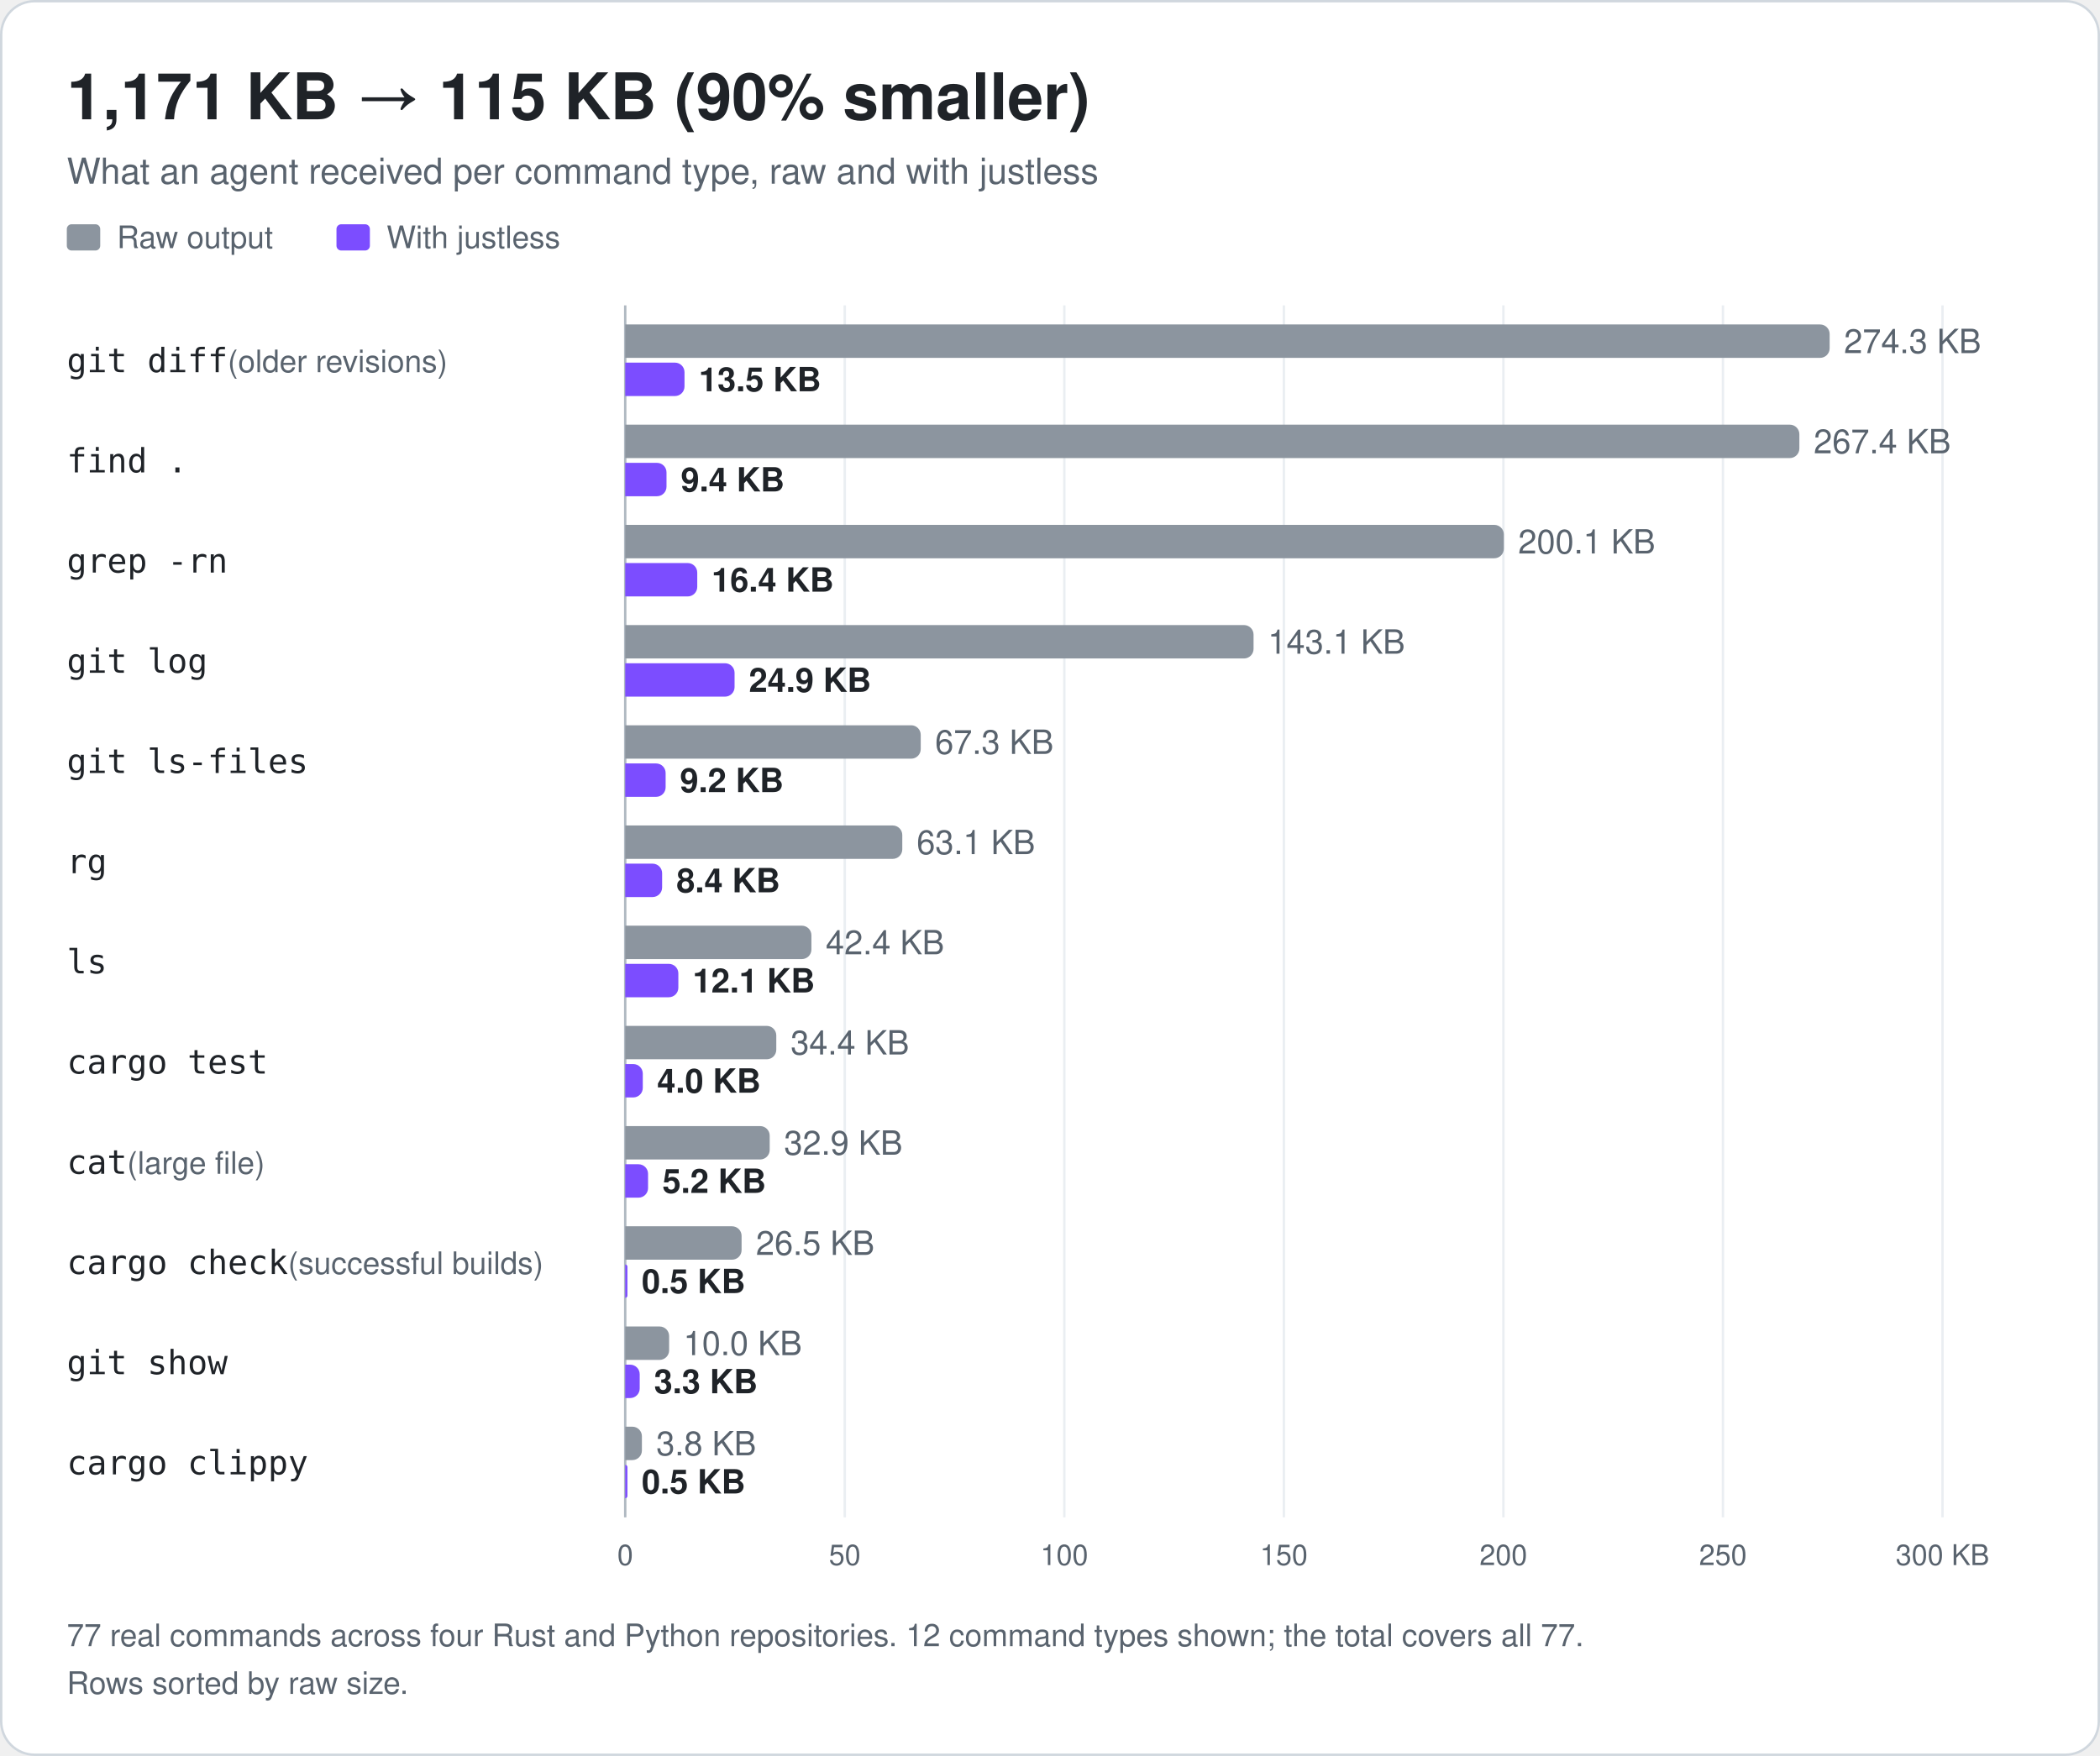
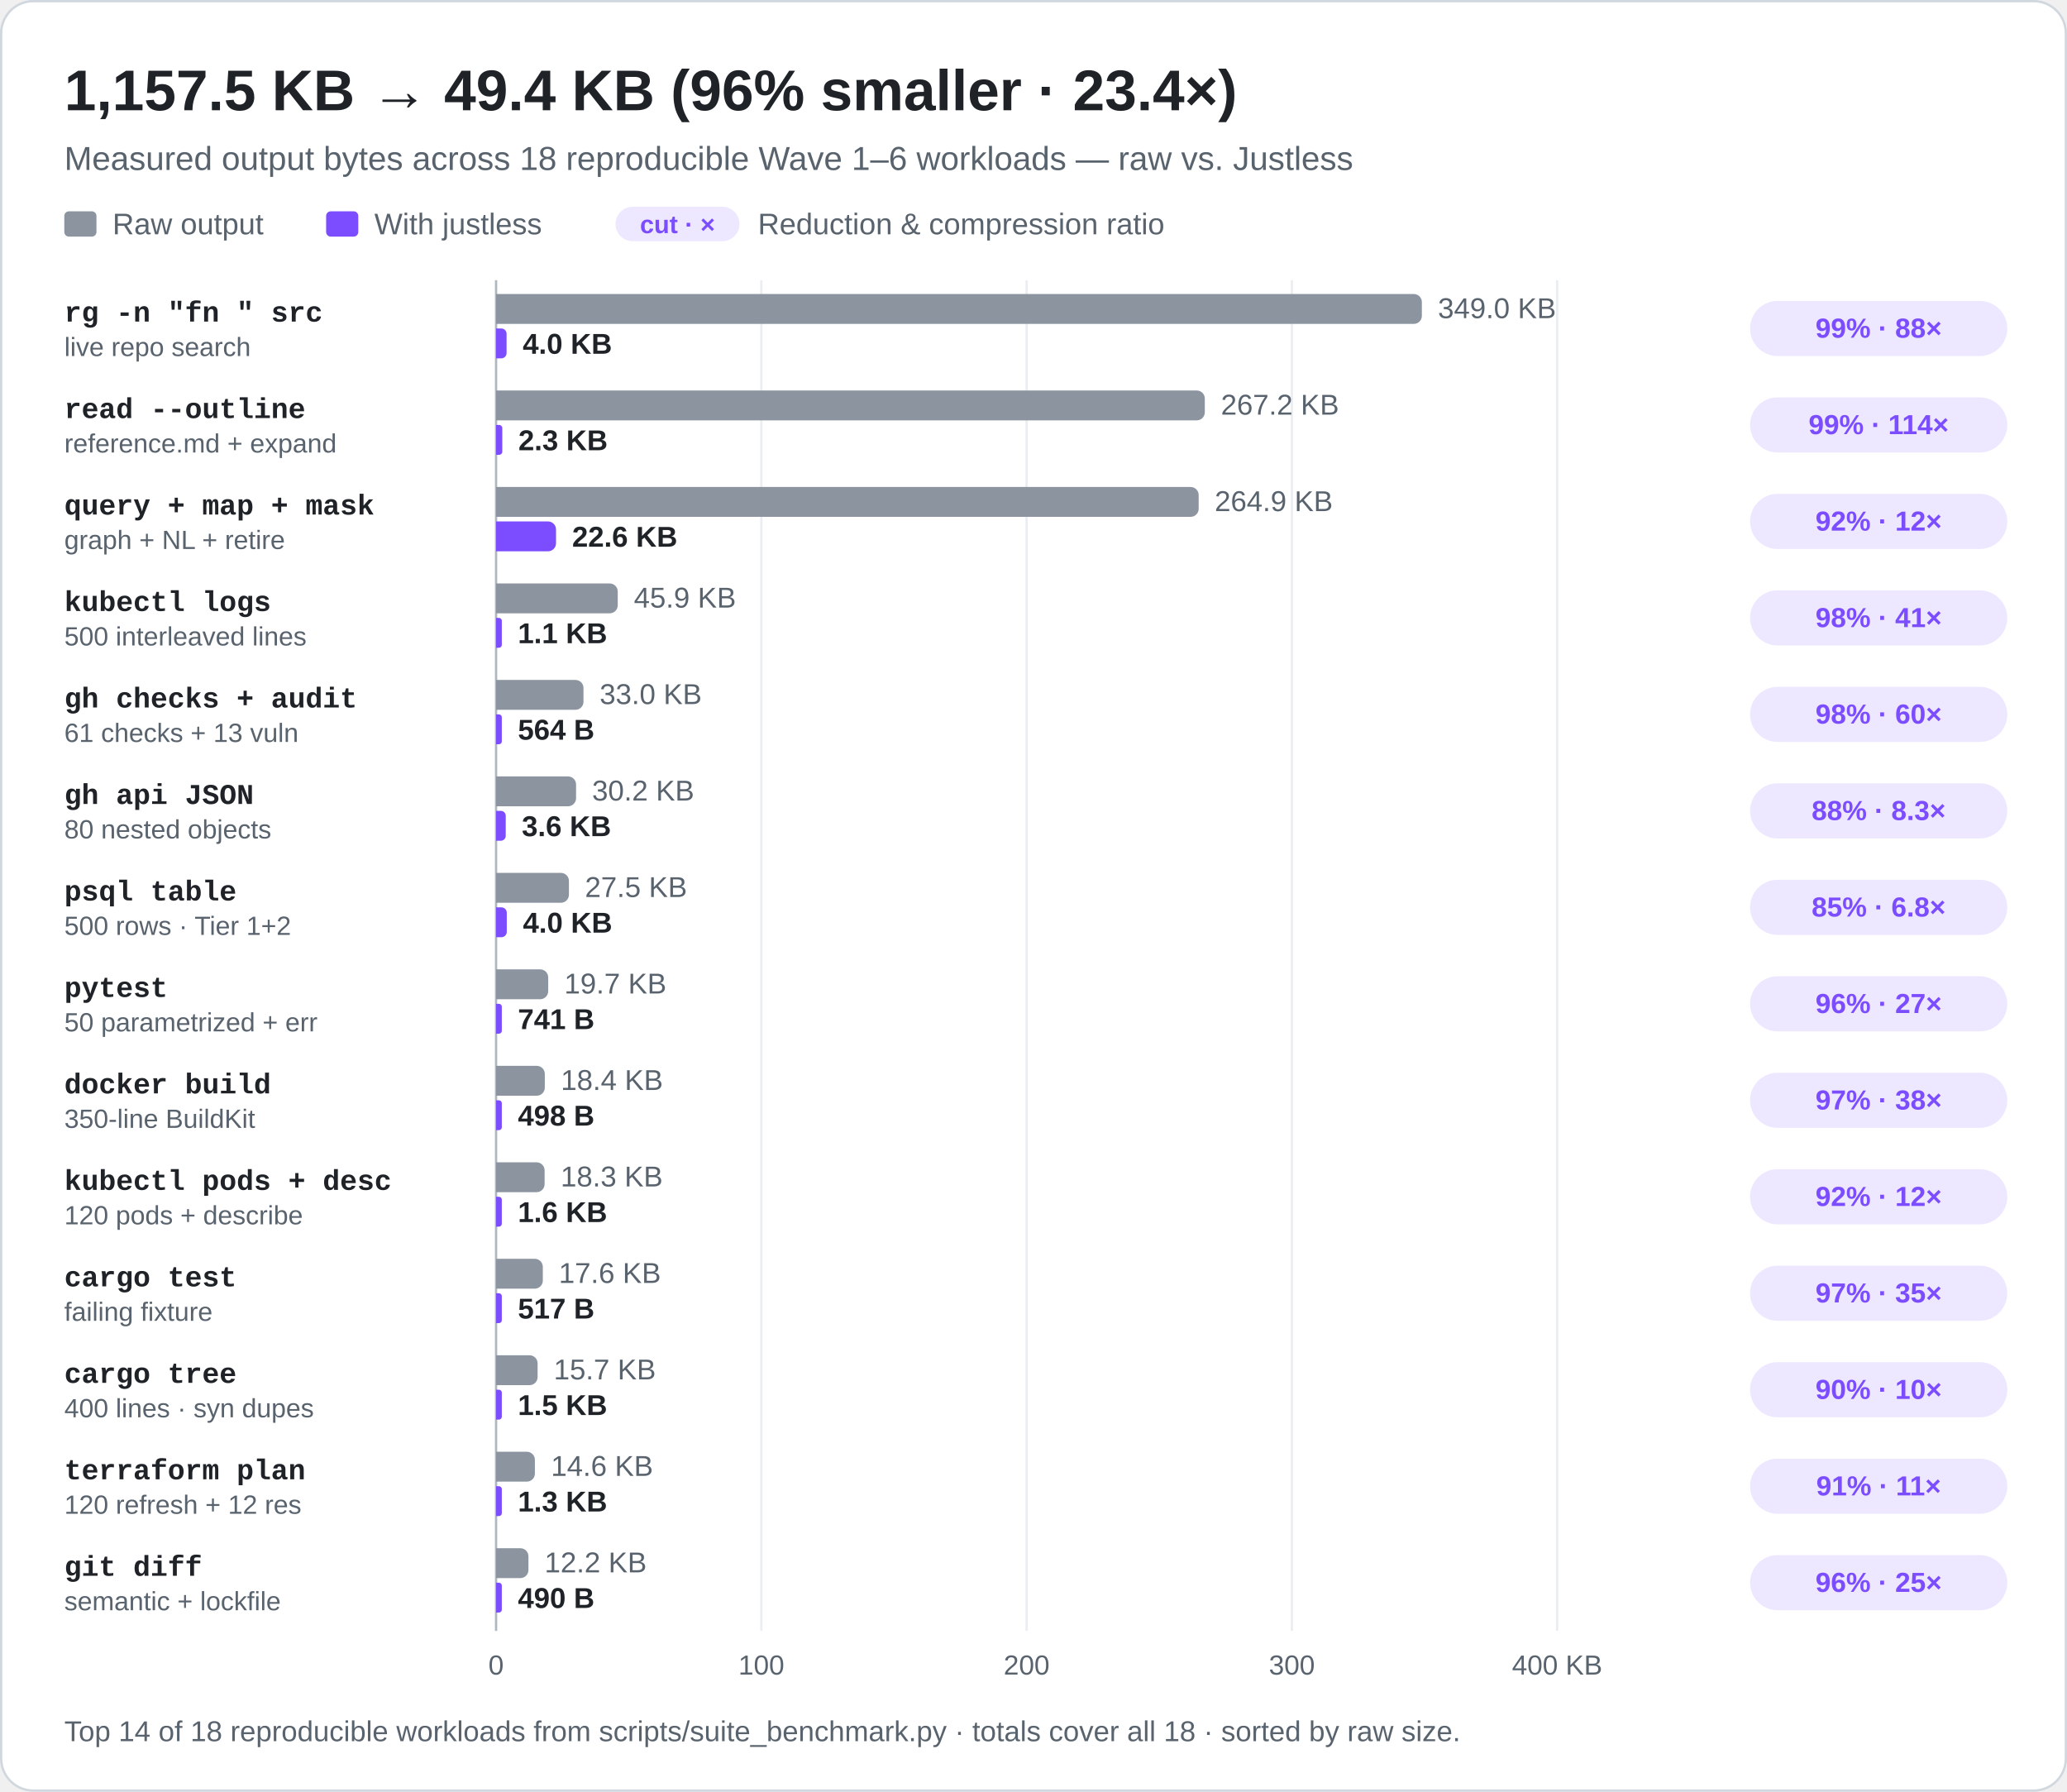
- <svg xmlns="http://www.w3.org/2000/svg" viewBox="0 0 880 736" width="880" height="736" role="img" aria-labelledby="t d">
-   <rect x="0.5" y="0.5" width="879" height="735" rx="14" fill="#ffffff" stroke="#d0d7de" />
-   <text x="28" y="50" font-family="-apple-system, BlinkMacSystemFont, 'Segoe UI', Helvetica, Arial, sans-serif" font-size="27" font-weight="700" fill="#1f2328">1,171 KB → 115 KB (90% smaller)</text>
-   <text x="28" y="77" font-family="-apple-system, BlinkMacSystemFont, 'Segoe UI', Helvetica, Arial, sans-serif" font-size="15" font-weight="400" fill="#59636e" text-anchor="start">What an agent received per command type, raw and with justless</text>
-   <rect x="28" y="94" width="14" height="11" rx="2" fill="#8c959f" />
-   <text x="49" y="104" font-family="-apple-system, BlinkMacSystemFont, 'Segoe UI', Helvetica, Arial, sans-serif" font-size="13" font-weight="400" fill="#59636e" text-anchor="start">Raw output</text>
-   <rect x="141" y="94" width="14" height="11" rx="2" fill="#7c4dff" />
-   <text x="162" y="104" font-family="-apple-system, BlinkMacSystemFont, 'Segoe UI', Helvetica, Arial, sans-serif" font-size="13" font-weight="400" fill="#59636e" text-anchor="start">With justless</text>
-   <line x1="262" y1="128" x2="262" y2="636" stroke="#afb8c1" stroke-width="1" />
-   <text x="262" y="656" font-family="-apple-system, BlinkMacSystemFont, 'Segoe UI', Helvetica, Arial, sans-serif" font-size="12" font-weight="400" fill="#59636e" text-anchor="middle" style="font-variant-numeric:tabular-nums">0</text>
-   <line x1="354" y1="128" x2="354" y2="636" stroke="#eaeef2" stroke-width="1" />
-   <text x="354" y="656" font-family="-apple-system, BlinkMacSystemFont, 'Segoe UI', Helvetica, Arial, sans-serif" font-size="12" font-weight="400" fill="#59636e" text-anchor="middle" style="font-variant-numeric:tabular-nums">50</text>
-   <line x1="446" y1="128" x2="446" y2="636" stroke="#eaeef2" stroke-width="1" />
-   <text x="446" y="656" font-family="-apple-system, BlinkMacSystemFont, 'Segoe UI', Helvetica, Arial, sans-serif" font-size="12" font-weight="400" fill="#59636e" text-anchor="middle" style="font-variant-numeric:tabular-nums">100</text>
-   <line x1="538" y1="128" x2="538" y2="636" stroke="#eaeef2" stroke-width="1" />
-   <text x="538" y="656" font-family="-apple-system, BlinkMacSystemFont, 'Segoe UI', Helvetica, Arial, sans-serif" font-size="12" font-weight="400" fill="#59636e" text-anchor="middle" style="font-variant-numeric:tabular-nums">150</text>
-   <line x1="630" y1="128" x2="630" y2="636" stroke="#eaeef2" stroke-width="1" />
-   <text x="630" y="656" font-family="-apple-system, BlinkMacSystemFont, 'Segoe UI', Helvetica, Arial, sans-serif" font-size="12" font-weight="400" fill="#59636e" text-anchor="middle" style="font-variant-numeric:tabular-nums">200</text>
-   <line x1="722" y1="128" x2="722" y2="636" stroke="#eaeef2" stroke-width="1" />
-   <text x="722" y="656" font-family="-apple-system, BlinkMacSystemFont, 'Segoe UI', Helvetica, Arial, sans-serif" font-size="12" font-weight="400" fill="#59636e" text-anchor="middle" style="font-variant-numeric:tabular-nums">250</text>
-   <line x1="814" y1="128" x2="814" y2="636" stroke="#eaeef2" stroke-width="1" />
-   <text x="814" y="656" font-family="-apple-system, BlinkMacSystemFont, 'Segoe UI', Helvetica, Arial, sans-serif" font-size="12" font-weight="400" fill="#59636e" text-anchor="middle" style="font-variant-numeric:tabular-nums">300 KB</text>
-   <text x="28" y="156" font-family="ui-monospace, SFMono-Regular, Menlo, Consolas, monospace" font-size="14" font-weight="500" fill="#1f2328">git diff<tspan font-family="-apple-system, BlinkMacSystemFont, 'Segoe UI', Helvetica, Arial, sans-serif" font-size="13" font-weight="400" fill="#59636e"> (older revisions)</tspan>
-   </text>
-   <path d="M262.00 136.00H762.71A4.00 4.00 0 0 1 766.71 140.00V146.00A4.00 4.00 0 0 1 762.71 150.00H262.00z" fill="#8c959f" />
-   <path d="M262.00 152.00H282.84A4.00 4.00 0 0 1 286.84 156.00V162.00A4.00 4.00 0 0 1 282.84 166.00H262.00z" fill="#7c4dff" />
-   <text x="772.71" y="148" font-family="-apple-system, BlinkMacSystemFont, 'Segoe UI', Helvetica, Arial, sans-serif" font-size="14" font-weight="400" fill="#59636e" text-anchor="start">274.3 KB</text>
-   <text x="292.84" y="164" font-family="-apple-system, BlinkMacSystemFont, 'Segoe UI', Helvetica, Arial, sans-serif" font-size="14" font-weight="600" fill="#1f2328" text-anchor="start">13.5 KB</text>
-   <text x="28" y="198" font-family="ui-monospace, SFMono-Regular, Menlo, Consolas, monospace" font-size="14" font-weight="500" fill="#1f2328">find .</text>
-   <path d="M262.00 178.00H750.02A4.00 4.00 0 0 1 754.02 182.00V188.00A4.00 4.00 0 0 1 750.02 192.00H262.00z" fill="#8c959f" />
-   <path d="M262.00 194.00H275.30A4.00 4.00 0 0 1 279.30 198.00V204.00A4.00 4.00 0 0 1 275.30 208.00H262.00z" fill="#7c4dff" />
-   <text x="760.02" y="190" font-family="-apple-system, BlinkMacSystemFont, 'Segoe UI', Helvetica, Arial, sans-serif" font-size="14" font-weight="400" fill="#59636e" text-anchor="start">267.4 KB</text>
-   <text x="285.3" y="206" font-family="-apple-system, BlinkMacSystemFont, 'Segoe UI', Helvetica, Arial, sans-serif" font-size="14" font-weight="600" fill="#1f2328" text-anchor="start">9.4 KB</text>
-   <text x="28" y="240" font-family="ui-monospace, SFMono-Regular, Menlo, Consolas, monospace" font-size="14" font-weight="500" fill="#1f2328">grep -rn</text>
-   <path d="M262.00 220.00H626.18A4.00 4.00 0 0 1 630.18 224.00V230.00A4.00 4.00 0 0 1 626.18 234.00H262.00z" fill="#8c959f" />
-   <path d="M262.00 236.00H288.18A4.00 4.00 0 0 1 292.18 240.00V246.00A4.00 4.00 0 0 1 288.18 250.00H262.00z" fill="#7c4dff" />
-   <text x="636.18" y="232" font-family="-apple-system, BlinkMacSystemFont, 'Segoe UI', Helvetica, Arial, sans-serif" font-size="14" font-weight="400" fill="#59636e" text-anchor="start">200.1 KB</text>
-   <text x="298.18" y="248" font-family="-apple-system, BlinkMacSystemFont, 'Segoe UI', Helvetica, Arial, sans-serif" font-size="14" font-weight="600" fill="#1f2328" text-anchor="start">16.4 KB</text>
-   <text x="28" y="282" font-family="ui-monospace, SFMono-Regular, Menlo, Consolas, monospace" font-size="14" font-weight="500" fill="#1f2328">git log</text>
-   <path d="M262.00 262.00H521.30A4.00 4.00 0 0 1 525.30 266.00V272.00A4.00 4.00 0 0 1 521.30 276.00H262.00z" fill="#8c959f" />
-   <path d="M262.00 278.00H303.82A4.00 4.00 0 0 1 307.82 282.00V288.00A4.00 4.00 0 0 1 303.82 292.00H262.00z" fill="#7c4dff" />
-   <text x="531.3" y="274" font-family="-apple-system, BlinkMacSystemFont, 'Segoe UI', Helvetica, Arial, sans-serif" font-size="14" font-weight="400" fill="#59636e" text-anchor="start">143.1 KB</text>
-   <text x="313.82" y="290" font-family="-apple-system, BlinkMacSystemFont, 'Segoe UI', Helvetica, Arial, sans-serif" font-size="14" font-weight="600" fill="#1f2328" text-anchor="start">24.9 KB</text>
-   <text x="28" y="324" font-family="ui-monospace, SFMono-Regular, Menlo, Consolas, monospace" font-size="14" font-weight="500" fill="#1f2328">git ls-files</text>
-   <path d="M262.00 304.00H381.83A4.00 4.00 0 0 1 385.83 308.00V314.00A4.00 4.00 0 0 1 381.83 318.00H262.00z" fill="#8c959f" />
-   <path d="M262.00 320.00H274.93A4.00 4.00 0 0 1 278.93 324.00V330.00A4.00 4.00 0 0 1 274.93 334.00H262.00z" fill="#7c4dff" />
-   <text x="391.83" y="316" font-family="-apple-system, BlinkMacSystemFont, 'Segoe UI', Helvetica, Arial, sans-serif" font-size="14" font-weight="400" fill="#59636e" text-anchor="start">67.3 KB</text>
-   <text x="284.93" y="332" font-family="-apple-system, BlinkMacSystemFont, 'Segoe UI', Helvetica, Arial, sans-serif" font-size="14" font-weight="600" fill="#1f2328" text-anchor="start">9.2 KB</text>
-   <text x="28" y="366" font-family="ui-monospace, SFMono-Regular, Menlo, Consolas, monospace" font-size="14" font-weight="500" fill="#1f2328">rg</text>
-   <path d="M262.00 346.00H374.10A4.00 4.00 0 0 1 378.10 350.00V356.00A4.00 4.00 0 0 1 374.10 360.00H262.00z" fill="#8c959f" />
-   <path d="M262.00 362.00H273.46A4.00 4.00 0 0 1 277.46 366.00V372.00A4.00 4.00 0 0 1 273.46 376.00H262.00z" fill="#7c4dff" />
-   <text x="384.1" y="358" font-family="-apple-system, BlinkMacSystemFont, 'Segoe UI', Helvetica, Arial, sans-serif" font-size="14" font-weight="400" fill="#59636e" text-anchor="start">63.1 KB</text>
-   <text x="283.46" y="374" font-family="-apple-system, BlinkMacSystemFont, 'Segoe UI', Helvetica, Arial, sans-serif" font-size="14" font-weight="600" fill="#1f2328" text-anchor="start">8.4 KB</text>
-   <text x="28" y="408" font-family="ui-monospace, SFMono-Regular, Menlo, Consolas, monospace" font-size="14" font-weight="500" fill="#1f2328">ls</text>
-   <path d="M262.00 388.00H336.02A4.00 4.00 0 0 1 340.02 392.00V398.00A4.00 4.00 0 0 1 336.02 402.00H262.00z" fill="#8c959f" />
-   <path d="M262.00 404.00H280.26A4.00 4.00 0 0 1 284.26 408.00V414.00A4.00 4.00 0 0 1 280.26 418.00H262.00z" fill="#7c4dff" />
-   <text x="346.02" y="400" font-family="-apple-system, BlinkMacSystemFont, 'Segoe UI', Helvetica, Arial, sans-serif" font-size="14" font-weight="400" fill="#59636e" text-anchor="start">42.4 KB</text>
-   <text x="290.26" y="416" font-family="-apple-system, BlinkMacSystemFont, 'Segoe UI', Helvetica, Arial, sans-serif" font-size="14" font-weight="600" fill="#1f2328" text-anchor="start">12.1 KB</text>
-   <text x="28" y="450" font-family="ui-monospace, SFMono-Regular, Menlo, Consolas, monospace" font-size="14" font-weight="500" fill="#1f2328">cargo test</text>
-   <path d="M262.00 430.00H321.30A4.00 4.00 0 0 1 325.30 434.00V440.00A4.00 4.00 0 0 1 321.30 444.00H262.00z" fill="#8c959f" />
-   <path d="M262.00 446.00H265.36A4.00 4.00 0 0 1 269.36 450.00V456.00A4.00 4.00 0 0 1 265.36 460.00H262.00z" fill="#7c4dff" />
-   <text x="331.3" y="442" font-family="-apple-system, BlinkMacSystemFont, 'Segoe UI', Helvetica, Arial, sans-serif" font-size="14" font-weight="400" fill="#59636e" text-anchor="start">34.4 KB</text>
-   <text x="275.36" y="458" font-family="-apple-system, BlinkMacSystemFont, 'Segoe UI', Helvetica, Arial, sans-serif" font-size="14" font-weight="600" fill="#1f2328" text-anchor="start">4.0 KB</text>
-   <text x="28" y="492" font-family="ui-monospace, SFMono-Regular, Menlo, Consolas, monospace" font-size="14" font-weight="500" fill="#1f2328">cat<tspan font-family="-apple-system, BlinkMacSystemFont, 'Segoe UI', Helvetica, Arial, sans-serif" font-size="13" font-weight="400" fill="#59636e"> (large file)</tspan>
-   </text>
-   <path d="M262.00 472.00H318.54A4.00 4.00 0 0 1 322.54 476.00V482.00A4.00 4.00 0 0 1 318.54 486.00H262.00z" fill="#8c959f" />
-   <path d="M262.00 488.00H267.57A4.00 4.00 0 0 1 271.57 492.00V498.00A4.00 4.00 0 0 1 267.57 502.00H262.00z" fill="#7c4dff" />
-   <text x="328.54" y="484" font-family="-apple-system, BlinkMacSystemFont, 'Segoe UI', Helvetica, Arial, sans-serif" font-size="14" font-weight="400" fill="#59636e" text-anchor="start">32.9 KB</text>
-   <text x="277.57" y="500" font-family="-apple-system, BlinkMacSystemFont, 'Segoe UI', Helvetica, Arial, sans-serif" font-size="14" font-weight="600" fill="#1f2328" text-anchor="start">5.2 KB</text>
-   <text x="28" y="534" font-family="ui-monospace, SFMono-Regular, Menlo, Consolas, monospace" font-size="14" font-weight="500" fill="#1f2328">cargo check<tspan font-family="-apple-system, BlinkMacSystemFont, 'Segoe UI', Helvetica, Arial, sans-serif" font-size="13" font-weight="400" fill="#59636e"> (successful builds)</tspan>
-   </text>
-   <path d="M262.00 514.00H306.76A4.00 4.00 0 0 1 310.76 518.00V524.00A4.00 4.00 0 0 1 306.76 528.00H262.00z" fill="#8c959f" />
-   <path d="M262.00 530.00H262.00A0.92 0.92 0 0 1 262.92 530.92V543.08A0.92 0.92 0 0 1 262.00 544.00H262.00z" fill="#7c4dff" />
-   <text x="316.76" y="526" font-family="-apple-system, BlinkMacSystemFont, 'Segoe UI', Helvetica, Arial, sans-serif" font-size="14" font-weight="400" fill="#59636e" text-anchor="start">26.5 KB</text>
-   <text x="268.92" y="542" font-family="-apple-system, BlinkMacSystemFont, 'Segoe UI', Helvetica, Arial, sans-serif" font-size="14" font-weight="600" fill="#1f2328" text-anchor="start">0.5 KB</text>
-   <text x="28" y="576" font-family="ui-monospace, SFMono-Regular, Menlo, Consolas, monospace" font-size="14" font-weight="500" fill="#1f2328">git show</text>
-   <path d="M262.00 556.00H276.40A4.00 4.00 0 0 1 280.40 560.00V566.00A4.00 4.00 0 0 1 276.40 570.00H262.00z" fill="#8c959f" />
-   <path d="M262.00 572.00H264.07A4.00 4.00 0 0 1 268.07 576.00V582.00A4.00 4.00 0 0 1 264.07 586.00H262.00z" fill="#7c4dff" />
-   <text x="286.4" y="568" font-family="-apple-system, BlinkMacSystemFont, 'Segoe UI', Helvetica, Arial, sans-serif" font-size="14" font-weight="400" fill="#59636e" text-anchor="start">10.0 KB</text>
-   <text x="274.07" y="584" font-family="-apple-system, BlinkMacSystemFont, 'Segoe UI', Helvetica, Arial, sans-serif" font-size="14" font-weight="600" fill="#1f2328" text-anchor="start">3.3 KB</text>
-   <text x="28" y="618" font-family="ui-monospace, SFMono-Regular, Menlo, Consolas, monospace" font-size="14" font-weight="500" fill="#1f2328">cargo clippy</text>
-   <path d="M262.00 598.00H264.99A4.00 4.00 0 0 1 268.99 602.00V608.00A4.00 4.00 0 0 1 264.99 612.00H262.00z" fill="#8c959f" />
-   <path d="M262.00 614.00H262.00A0.92 0.92 0 0 1 262.92 614.92V627.08A0.92 0.92 0 0 1 262.00 628.00H262.00z" fill="#7c4dff" />
-   <text x="274.99" y="610" font-family="-apple-system, BlinkMacSystemFont, 'Segoe UI', Helvetica, Arial, sans-serif" font-size="14" font-weight="400" fill="#59636e" text-anchor="start">3.8 KB</text>
-   <text x="268.92" y="626" font-family="-apple-system, BlinkMacSystemFont, 'Segoe UI', Helvetica, Arial, sans-serif" font-size="14" font-weight="600" fill="#1f2328" text-anchor="start">0.5 KB</text>
-   <text x="28" y="690" font-family="-apple-system, BlinkMacSystemFont, 'Segoe UI', Helvetica, Arial, sans-serif" font-size="13" font-weight="400" fill="#59636e" text-anchor="start">77 real commands across four Rust and Python repositories. 12 command types shown; the total covers all 77.</text>
-   <text x="28" y="710" font-family="-apple-system, BlinkMacSystemFont, 'Segoe UI', Helvetica, Arial, sans-serif" font-size="13" font-weight="400" fill="#59636e" text-anchor="start">Rows sorted by raw size.</text>
+ <svg xmlns="http://www.w3.org/2000/svg" viewBox="0 0 900 780" width="900" height="780" role="img" aria-labelledby="t d">
+   <rect x="0.5" y="0.5" width="899" height="779" rx="14" fill="#ffffff" stroke="#d0d7de" />
+   <text x="28" y="48" font-family="-apple-system, BlinkMacSystemFont, 'Segoe UI', 'Liberation Sans', 'DejaVu Sans', Helvetica, Arial, sans-serif" font-size="25" font-weight="700" fill="#1f2328">1,157.5 KB → 49.4 KB (96% smaller · 23.4×)</text>
+   <text x="28" y="74" font-family="-apple-system, BlinkMacSystemFont, 'Segoe UI', 'Liberation Sans', 'DejaVu Sans', Helvetica, Arial, sans-serif" font-size="14.5" fill="#59636e">Measured output bytes across 18 reproducible Wave 1–6 workloads — raw vs. Justless</text>
+   <rect x="28" y="92" width="14" height="11" rx="2" fill="#8c959f" />
+   <text x="49" y="102" font-family="-apple-system, BlinkMacSystemFont, 'Segoe UI', 'Liberation Sans', 'DejaVu Sans', Helvetica, Arial, sans-serif" font-size="13" fill="#59636e">Raw output</text>
+   <rect x="142" y="92" width="14" height="11" rx="2" fill="#7c4dff" />
+   <text x="163" y="102" font-family="-apple-system, BlinkMacSystemFont, 'Segoe UI', 'Liberation Sans', 'DejaVu Sans', Helvetica, Arial, sans-serif" font-size="13" fill="#59636e">With justless</text>
+   <rect x="268" y="90" width="54" height="15" rx="7.5" fill="#ede7ff" />
+   <text x="295" y="101.5" font-family="-apple-system, BlinkMacSystemFont, 'Segoe UI', 'Liberation Sans', 'DejaVu Sans', Helvetica, Arial, sans-serif" font-size="11" font-weight="700" fill="#7c4dff" text-anchor="middle">cut · ×</text>
+   <text x="330" y="102" font-family="-apple-system, BlinkMacSystemFont, 'Segoe UI', 'Liberation Sans', 'DejaVu Sans', Helvetica, Arial, sans-serif" font-size="13" fill="#59636e">Reduction &amp; compression ratio</text>
+   <line x1="216.0" y1="122.0" x2="216.0" y2="710.0" stroke="#afb8c1" stroke-width="1" />
+   <text x="216.0" y="729.0" font-family="-apple-system, BlinkMacSystemFont, 'Segoe UI', 'Liberation Sans', 'DejaVu Sans', Helvetica, Arial, sans-serif" font-size="12" fill="#59636e" text-anchor="middle" style="font-variant-numeric:tabular-nums">0</text>
+   <line x1="331.5" y1="122.0" x2="331.5" y2="710.0" stroke="#eaeef2" stroke-width="1" />
+   <text x="331.5" y="729.0" font-family="-apple-system, BlinkMacSystemFont, 'Segoe UI', 'Liberation Sans', 'DejaVu Sans', Helvetica, Arial, sans-serif" font-size="12" fill="#59636e" text-anchor="middle" style="font-variant-numeric:tabular-nums">100</text>
+   <line x1="447.0" y1="122.0" x2="447.0" y2="710.0" stroke="#eaeef2" stroke-width="1" />
+   <text x="447.0" y="729.0" font-family="-apple-system, BlinkMacSystemFont, 'Segoe UI', 'Liberation Sans', 'DejaVu Sans', Helvetica, Arial, sans-serif" font-size="12" fill="#59636e" text-anchor="middle" style="font-variant-numeric:tabular-nums">200</text>
+   <line x1="562.5" y1="122.0" x2="562.5" y2="710.0" stroke="#eaeef2" stroke-width="1" />
+   <text x="562.5" y="729.0" font-family="-apple-system, BlinkMacSystemFont, 'Segoe UI', 'Liberation Sans', 'DejaVu Sans', Helvetica, Arial, sans-serif" font-size="12" fill="#59636e" text-anchor="middle" style="font-variant-numeric:tabular-nums">300</text>
+   <line x1="678.0" y1="122.0" x2="678.0" y2="710.0" stroke="#eaeef2" stroke-width="1" />
+   <text x="678.0" y="729.0" font-family="-apple-system, BlinkMacSystemFont, 'Segoe UI', 'Liberation Sans', 'DejaVu Sans', Helvetica, Arial, sans-serif" font-size="12" fill="#59636e" text-anchor="middle" style="font-variant-numeric:tabular-nums">400 KB</text>
+   <text x="28" y="140.0" font-family="ui-monospace, SFMono-Regular, 'SF Mono', Menlo, Consolas, 'Liberation Mono', 'DejaVu Sans Mono', monospace" font-size="12.5" font-weight="600" fill="#1f2328">rg -n "fn " src</text>
+   <text x="28" y="155.0" font-family="-apple-system, BlinkMacSystemFont, 'Segoe UI', 'Liberation Sans', 'DejaVu Sans', Helvetica, Arial, sans-serif" font-size="11.5" fill="#59636e">live repo search</text>
+   <path d="M216.00 128.00H615.60A3.50 3.50 0 0 1 619.10 131.50V137.50A3.50 3.50 0 0 1 615.60 141.00H216.00z" fill="#8c959f" />
+   <path d="M216.00 143.00H218.29A2.29 2.29 0 0 1 220.57 145.29V153.71A2.29 2.29 0 0 1 218.29 156.00H216.00z" fill="#7c4dff" />
+   <text x="626.1" y="138.5" font-family="-apple-system, BlinkMacSystemFont, 'Segoe UI', 'Liberation Sans', 'DejaVu Sans', Helvetica, Arial, sans-serif" font-size="12.5" fill="#59636e" style="font-variant-numeric:tabular-nums">349.0 KB</text>
+   <text x="227.6" y="154.0" font-family="-apple-system, BlinkMacSystemFont, 'Segoe UI', 'Liberation Sans', 'DejaVu Sans', Helvetica, Arial, sans-serif" font-size="12.5" font-weight="600" fill="#1f2328" style="font-variant-numeric:tabular-nums">4.0 KB</text>
+   <rect x="762.0" y="131.0" width="112.0" height="24" rx="12" fill="#ede7ff" />
+   <text x="818.0" y="147.0" font-family="-apple-system, BlinkMacSystemFont, 'Segoe UI', 'Liberation Sans', 'DejaVu Sans', Helvetica, Arial, sans-serif" font-size="12" font-weight="700" fill="#7c4dff" text-anchor="middle" style="font-variant-numeric:tabular-nums">99% · 88×</text>
+   <text x="28" y="182.0" font-family="ui-monospace, SFMono-Regular, 'SF Mono', Menlo, Consolas, 'Liberation Mono', 'DejaVu Sans Mono', monospace" font-size="12.5" font-weight="600" fill="#1f2328">read --outline</text>
+   <text x="28" y="197.0" font-family="-apple-system, BlinkMacSystemFont, 'Segoe UI', 'Liberation Sans', 'DejaVu Sans', Helvetica, Arial, sans-serif" font-size="11.5" fill="#59636e">reference.md + expand</text>
+   <path d="M216.00 170.00H521.09A3.50 3.50 0 0 1 524.59 173.50V179.50A3.50 3.50 0 0 1 521.09 183.00H216.00z" fill="#8c959f" />
+   <path d="M216.00 185.00H217.35A1.35 1.35 0 0 1 218.70 186.35V196.65A1.35 1.35 0 0 1 217.35 198.00H216.00z" fill="#7c4dff" />
+   <text x="531.6" y="180.5" font-family="-apple-system, BlinkMacSystemFont, 'Segoe UI', 'Liberation Sans', 'DejaVu Sans', Helvetica, Arial, sans-serif" font-size="12.5" fill="#59636e" style="font-variant-numeric:tabular-nums">267.2 KB</text>
+   <text x="225.7" y="196.0" font-family="-apple-system, BlinkMacSystemFont, 'Segoe UI', 'Liberation Sans', 'DejaVu Sans', Helvetica, Arial, sans-serif" font-size="12.5" font-weight="600" fill="#1f2328" style="font-variant-numeric:tabular-nums">2.3 KB</text>
+   <rect x="762.0" y="173.0" width="112.0" height="24" rx="12" fill="#ede7ff" />
+   <text x="818.0" y="189.0" font-family="-apple-system, BlinkMacSystemFont, 'Segoe UI', 'Liberation Sans', 'DejaVu Sans', Helvetica, Arial, sans-serif" font-size="12" font-weight="700" fill="#7c4dff" text-anchor="middle" style="font-variant-numeric:tabular-nums">99% · 114×</text>
+   <text x="28" y="224.0" font-family="ui-monospace, SFMono-Regular, 'SF Mono', Menlo, Consolas, 'Liberation Mono', 'DejaVu Sans Mono', monospace" font-size="12.5" font-weight="600" fill="#1f2328">query + map + mask</text>
+   <text x="28" y="239.0" font-family="-apple-system, BlinkMacSystemFont, 'Segoe UI', 'Liberation Sans', 'DejaVu Sans', Helvetica, Arial, sans-serif" font-size="11.5" fill="#59636e">graph + NL + retire</text>
+   <path d="M216.00 212.00H518.42A3.50 3.50 0 0 1 521.92 215.50V221.50A3.50 3.50 0 0 1 518.42 225.00H216.00z" fill="#8c959f" />
+   <path d="M216.00 227.00H238.60A3.50 3.50 0 0 1 242.10 230.50V236.50A3.50 3.50 0 0 1 238.60 240.00H216.00z" fill="#7c4dff" />
+   <text x="528.9" y="222.5" font-family="-apple-system, BlinkMacSystemFont, 'Segoe UI', 'Liberation Sans', 'DejaVu Sans', Helvetica, Arial, sans-serif" font-size="12.5" fill="#59636e" style="font-variant-numeric:tabular-nums">264.9 KB</text>
+   <text x="249.1" y="238.0" font-family="-apple-system, BlinkMacSystemFont, 'Segoe UI', 'Liberation Sans', 'DejaVu Sans', Helvetica, Arial, sans-serif" font-size="12.5" font-weight="600" fill="#1f2328" style="font-variant-numeric:tabular-nums">22.6 KB</text>
+   <rect x="762.0" y="215.0" width="112.0" height="24" rx="12" fill="#ede7ff" />
+   <text x="818.0" y="231.0" font-family="-apple-system, BlinkMacSystemFont, 'Segoe UI', 'Liberation Sans', 'DejaVu Sans', Helvetica, Arial, sans-serif" font-size="12" font-weight="700" fill="#7c4dff" text-anchor="middle" style="font-variant-numeric:tabular-nums">92% · 12×</text>
+   <text x="28" y="266.0" font-family="ui-monospace, SFMono-Regular, 'SF Mono', Menlo, Consolas, 'Liberation Mono', 'DejaVu Sans Mono', monospace" font-size="12.5" font-weight="600" fill="#1f2328">kubectl logs</text>
+   <text x="28" y="281.0" font-family="-apple-system, BlinkMacSystemFont, 'Segoe UI', 'Liberation Sans', 'DejaVu Sans', Helvetica, Arial, sans-serif" font-size="11.5" fill="#59636e">500 interleaved lines</text>
+   <path d="M216.00 254.00H265.47A3.50 3.50 0 0 1 268.97 257.50V263.50A3.50 3.50 0 0 1 265.47 267.00H216.00z" fill="#8c959f" />
+   <path d="M216.00 269.00H217.25A1.25 1.25 0 0 1 218.50 270.25V280.75A1.25 1.25 0 0 1 217.25 282.00H216.00z" fill="#7c4dff" />
+   <text x="276.0" y="264.5" font-family="-apple-system, BlinkMacSystemFont, 'Segoe UI', 'Liberation Sans', 'DejaVu Sans', Helvetica, Arial, sans-serif" font-size="12.5" fill="#59636e" style="font-variant-numeric:tabular-nums">45.9 KB</text>
+   <text x="225.5" y="280.0" font-family="-apple-system, BlinkMacSystemFont, 'Segoe UI', 'Liberation Sans', 'DejaVu Sans', Helvetica, Arial, sans-serif" font-size="12.5" font-weight="600" fill="#1f2328" style="font-variant-numeric:tabular-nums">1.1 KB</text>
+   <rect x="762.0" y="257.0" width="112.0" height="24" rx="12" fill="#ede7ff" />
+   <text x="818.0" y="273.0" font-family="-apple-system, BlinkMacSystemFont, 'Segoe UI', 'Liberation Sans', 'DejaVu Sans', Helvetica, Arial, sans-serif" font-size="12" font-weight="700" fill="#7c4dff" text-anchor="middle" style="font-variant-numeric:tabular-nums">98% · 41×</text>
+   <text x="28" y="308.0" font-family="ui-monospace, SFMono-Regular, 'SF Mono', Menlo, Consolas, 'Liberation Mono', 'DejaVu Sans Mono', monospace" font-size="12.5" font-weight="600" fill="#1f2328">gh checks + audit</text>
+   <text x="28" y="323.0" font-family="-apple-system, BlinkMacSystemFont, 'Segoe UI', 'Liberation Sans', 'DejaVu Sans', Helvetica, Arial, sans-serif" font-size="11.5" fill="#59636e">61 checks + 13 vuln</text>
+   <path d="M216.00 296.00H250.56A3.50 3.50 0 0 1 254.06 299.50V305.50A3.50 3.50 0 0 1 250.56 309.00H216.00z" fill="#8c959f" />
+   <path d="M216.00 311.00H217.25A1.25 1.25 0 0 1 218.50 312.25V322.75A1.25 1.25 0 0 1 217.25 324.00H216.00z" fill="#7c4dff" />
+   <text x="261.1" y="306.5" font-family="-apple-system, BlinkMacSystemFont, 'Segoe UI', 'Liberation Sans', 'DejaVu Sans', Helvetica, Arial, sans-serif" font-size="12.5" fill="#59636e" style="font-variant-numeric:tabular-nums">33.0 KB</text>
+   <text x="225.5" y="322.0" font-family="-apple-system, BlinkMacSystemFont, 'Segoe UI', 'Liberation Sans', 'DejaVu Sans', Helvetica, Arial, sans-serif" font-size="12.5" font-weight="600" fill="#1f2328" style="font-variant-numeric:tabular-nums">564 B</text>
+   <rect x="762.0" y="299.0" width="112.0" height="24" rx="12" fill="#ede7ff" />
+   <text x="818.0" y="315.0" font-family="-apple-system, BlinkMacSystemFont, 'Segoe UI', 'Liberation Sans', 'DejaVu Sans', Helvetica, Arial, sans-serif" font-size="12" font-weight="700" fill="#7c4dff" text-anchor="middle" style="font-variant-numeric:tabular-nums">98% · 60×</text>
+   <text x="28" y="350.0" font-family="ui-monospace, SFMono-Regular, 'SF Mono', Menlo, Consolas, 'Liberation Mono', 'DejaVu Sans Mono', monospace" font-size="12.5" font-weight="600" fill="#1f2328">gh api JSON</text>
+   <text x="28" y="365.0" font-family="-apple-system, BlinkMacSystemFont, 'Segoe UI', 'Liberation Sans', 'DejaVu Sans', Helvetica, Arial, sans-serif" font-size="11.5" fill="#59636e">80 nested objects</text>
+   <path d="M216.00 338.00H247.33A3.50 3.50 0 0 1 250.83 341.50V347.50A3.50 3.50 0 0 1 247.33 351.00H216.00z" fill="#8c959f" />
+   <path d="M216.00 353.00H218.10A2.10 2.10 0 0 1 220.20 355.10V363.90A2.10 2.10 0 0 1 218.10 366.00H216.00z" fill="#7c4dff" />
+   <text x="257.8" y="348.5" font-family="-apple-system, BlinkMacSystemFont, 'Segoe UI', 'Liberation Sans', 'DejaVu Sans', Helvetica, Arial, sans-serif" font-size="12.5" fill="#59636e" style="font-variant-numeric:tabular-nums">30.2 KB</text>
+   <text x="227.2" y="364.0" font-family="-apple-system, BlinkMacSystemFont, 'Segoe UI', 'Liberation Sans', 'DejaVu Sans', Helvetica, Arial, sans-serif" font-size="12.5" font-weight="600" fill="#1f2328" style="font-variant-numeric:tabular-nums">3.6 KB</text>
+   <rect x="762.0" y="341.0" width="112.0" height="24" rx="12" fill="#ede7ff" />
+   <text x="818.0" y="357.0" font-family="-apple-system, BlinkMacSystemFont, 'Segoe UI', 'Liberation Sans', 'DejaVu Sans', Helvetica, Arial, sans-serif" font-size="12" font-weight="700" fill="#7c4dff" text-anchor="middle" style="font-variant-numeric:tabular-nums">88% · 8.3×</text>
+   <text x="28" y="392.0" font-family="ui-monospace, SFMono-Regular, 'SF Mono', Menlo, Consolas, 'Liberation Mono', 'DejaVu Sans Mono', monospace" font-size="12.5" font-weight="600" fill="#1f2328">psql table</text>
+   <text x="28" y="407.0" font-family="-apple-system, BlinkMacSystemFont, 'Segoe UI', 'Liberation Sans', 'DejaVu Sans', Helvetica, Arial, sans-serif" font-size="11.5" fill="#59636e">500 rows · Tier 1+2</text>
+   <path d="M216.00 380.00H244.22A3.50 3.50 0 0 1 247.72 383.50V389.50A3.50 3.50 0 0 1 244.22 393.00H216.00z" fill="#8c959f" />
+   <path d="M216.00 395.00H218.33A2.33 2.33 0 0 1 220.66 397.33V405.67A2.33 2.33 0 0 1 218.33 408.00H216.00z" fill="#7c4dff" />
+   <text x="254.7" y="390.5" font-family="-apple-system, BlinkMacSystemFont, 'Segoe UI', 'Liberation Sans', 'DejaVu Sans', Helvetica, Arial, sans-serif" font-size="12.5" fill="#59636e" style="font-variant-numeric:tabular-nums">27.5 KB</text>
+   <text x="227.7" y="406.0" font-family="-apple-system, BlinkMacSystemFont, 'Segoe UI', 'Liberation Sans', 'DejaVu Sans', Helvetica, Arial, sans-serif" font-size="12.5" font-weight="600" fill="#1f2328" style="font-variant-numeric:tabular-nums">4.0 KB</text>
+   <rect x="762.0" y="383.0" width="112.0" height="24" rx="12" fill="#ede7ff" />
+   <text x="818.0" y="399.0" font-family="-apple-system, BlinkMacSystemFont, 'Segoe UI', 'Liberation Sans', 'DejaVu Sans', Helvetica, Arial, sans-serif" font-size="12" font-weight="700" fill="#7c4dff" text-anchor="middle" style="font-variant-numeric:tabular-nums">85% · 6.8×</text>
+   <text x="28" y="434.0" font-family="ui-monospace, SFMono-Regular, 'SF Mono', Menlo, Consolas, 'Liberation Mono', 'DejaVu Sans Mono', monospace" font-size="12.5" font-weight="600" fill="#1f2328">pytest</text>
+   <text x="28" y="449.0" font-family="-apple-system, BlinkMacSystemFont, 'Segoe UI', 'Liberation Sans', 'DejaVu Sans', Helvetica, Arial, sans-serif" font-size="11.5" fill="#59636e">50 parametrized + err</text>
+   <path d="M216.00 422.00H235.20A3.50 3.50 0 0 1 238.70 425.50V431.50A3.50 3.50 0 0 1 235.20 435.00H216.00z" fill="#8c959f" />
+   <path d="M216.00 437.00H217.25A1.25 1.25 0 0 1 218.50 438.25V448.75A1.25 1.25 0 0 1 217.25 450.00H216.00z" fill="#7c4dff" />
+   <text x="245.7" y="432.5" font-family="-apple-system, BlinkMacSystemFont, 'Segoe UI', 'Liberation Sans', 'DejaVu Sans', Helvetica, Arial, sans-serif" font-size="12.5" fill="#59636e" style="font-variant-numeric:tabular-nums">19.7 KB</text>
+   <text x="225.5" y="448.0" font-family="-apple-system, BlinkMacSystemFont, 'Segoe UI', 'Liberation Sans', 'DejaVu Sans', Helvetica, Arial, sans-serif" font-size="12.5" font-weight="600" fill="#1f2328" style="font-variant-numeric:tabular-nums">741 B</text>
+   <rect x="762.0" y="425.0" width="112.0" height="24" rx="12" fill="#ede7ff" />
+   <text x="818.0" y="441.0" font-family="-apple-system, BlinkMacSystemFont, 'Segoe UI', 'Liberation Sans', 'DejaVu Sans', Helvetica, Arial, sans-serif" font-size="12" font-weight="700" fill="#7c4dff" text-anchor="middle" style="font-variant-numeric:tabular-nums">96% · 27×</text>
+   <text x="28" y="476.0" font-family="ui-monospace, SFMono-Regular, 'SF Mono', Menlo, Consolas, 'Liberation Mono', 'DejaVu Sans Mono', monospace" font-size="12.5" font-weight="600" fill="#1f2328">docker build</text>
+   <text x="28" y="491.0" font-family="-apple-system, BlinkMacSystemFont, 'Segoe UI', 'Liberation Sans', 'DejaVu Sans', Helvetica, Arial, sans-serif" font-size="11.5" fill="#59636e">350-line BuildKit</text>
+   <path d="M216.00 464.00H233.72A3.50 3.50 0 0 1 237.22 467.50V473.50A3.50 3.50 0 0 1 233.72 477.00H216.00z" fill="#8c959f" />
+   <path d="M216.00 479.00H217.25A1.25 1.25 0 0 1 218.50 480.25V490.75A1.25 1.25 0 0 1 217.25 492.00H216.00z" fill="#7c4dff" />
+   <text x="244.2" y="474.5" font-family="-apple-system, BlinkMacSystemFont, 'Segoe UI', 'Liberation Sans', 'DejaVu Sans', Helvetica, Arial, sans-serif" font-size="12.5" fill="#59636e" style="font-variant-numeric:tabular-nums">18.4 KB</text>
+   <text x="225.5" y="490.0" font-family="-apple-system, BlinkMacSystemFont, 'Segoe UI', 'Liberation Sans', 'DejaVu Sans', Helvetica, Arial, sans-serif" font-size="12.5" font-weight="600" fill="#1f2328" style="font-variant-numeric:tabular-nums">498 B</text>
+   <rect x="762.0" y="467.0" width="112.0" height="24" rx="12" fill="#ede7ff" />
+   <text x="818.0" y="483.0" font-family="-apple-system, BlinkMacSystemFont, 'Segoe UI', 'Liberation Sans', 'DejaVu Sans', Helvetica, Arial, sans-serif" font-size="12" font-weight="700" fill="#7c4dff" text-anchor="middle" style="font-variant-numeric:tabular-nums">97% · 38×</text>
+   <text x="28" y="518.0" font-family="ui-monospace, SFMono-Regular, 'SF Mono', Menlo, Consolas, 'Liberation Mono', 'DejaVu Sans Mono', monospace" font-size="12.5" font-weight="600" fill="#1f2328">kubectl pods + desc</text>
+   <text x="28" y="533.0" font-family="-apple-system, BlinkMacSystemFont, 'Segoe UI', 'Liberation Sans', 'DejaVu Sans', Helvetica, Arial, sans-serif" font-size="11.5" fill="#59636e">120 pods + describe</text>
+   <path d="M216.00 506.00H233.63A3.50 3.50 0 0 1 237.13 509.50V515.50A3.50 3.50 0 0 1 233.63 519.00H216.00z" fill="#8c959f" />
+   <path d="M216.00 521.00H217.25A1.25 1.25 0 0 1 218.50 522.25V532.75A1.25 1.25 0 0 1 217.25 534.00H216.00z" fill="#7c4dff" />
+   <text x="244.1" y="516.5" font-family="-apple-system, BlinkMacSystemFont, 'Segoe UI', 'Liberation Sans', 'DejaVu Sans', Helvetica, Arial, sans-serif" font-size="12.5" fill="#59636e" style="font-variant-numeric:tabular-nums">18.3 KB</text>
+   <text x="225.5" y="532.0" font-family="-apple-system, BlinkMacSystemFont, 'Segoe UI', 'Liberation Sans', 'DejaVu Sans', Helvetica, Arial, sans-serif" font-size="12.5" font-weight="600" fill="#1f2328" style="font-variant-numeric:tabular-nums">1.6 KB</text>
+   <rect x="762.0" y="509.0" width="112.0" height="24" rx="12" fill="#ede7ff" />
+   <text x="818.0" y="525.0" font-family="-apple-system, BlinkMacSystemFont, 'Segoe UI', 'Liberation Sans', 'DejaVu Sans', Helvetica, Arial, sans-serif" font-size="12" font-weight="700" fill="#7c4dff" text-anchor="middle" style="font-variant-numeric:tabular-nums">92% · 12×</text>
+   <text x="28" y="560.0" font-family="ui-monospace, SFMono-Regular, 'SF Mono', Menlo, Consolas, 'Liberation Mono', 'DejaVu Sans Mono', monospace" font-size="12.5" font-weight="600" fill="#1f2328">cargo test</text>
+   <text x="28" y="575.0" font-family="-apple-system, BlinkMacSystemFont, 'Segoe UI', 'Liberation Sans', 'DejaVu Sans', Helvetica, Arial, sans-serif" font-size="11.5" fill="#59636e">failing fixture</text>
+   <path d="M216.00 548.00H232.85A3.50 3.50 0 0 1 236.35 551.50V557.50A3.50 3.50 0 0 1 232.85 561.00H216.00z" fill="#8c959f" />
+   <path d="M216.00 563.00H217.25A1.25 1.25 0 0 1 218.50 564.25V574.75A1.25 1.25 0 0 1 217.25 576.00H216.00z" fill="#7c4dff" />
+   <text x="243.3" y="558.5" font-family="-apple-system, BlinkMacSystemFont, 'Segoe UI', 'Liberation Sans', 'DejaVu Sans', Helvetica, Arial, sans-serif" font-size="12.5" fill="#59636e" style="font-variant-numeric:tabular-nums">17.6 KB</text>
+   <text x="225.5" y="574.0" font-family="-apple-system, BlinkMacSystemFont, 'Segoe UI', 'Liberation Sans', 'DejaVu Sans', Helvetica, Arial, sans-serif" font-size="12.5" font-weight="600" fill="#1f2328" style="font-variant-numeric:tabular-nums">517 B</text>
+   <rect x="762.0" y="551.0" width="112.0" height="24" rx="12" fill="#ede7ff" />
+   <text x="818.0" y="567.0" font-family="-apple-system, BlinkMacSystemFont, 'Segoe UI', 'Liberation Sans', 'DejaVu Sans', Helvetica, Arial, sans-serif" font-size="12" font-weight="700" fill="#7c4dff" text-anchor="middle" style="font-variant-numeric:tabular-nums">97% · 35×</text>
+   <text x="28" y="602.0" font-family="ui-monospace, SFMono-Regular, 'SF Mono', Menlo, Consolas, 'Liberation Mono', 'DejaVu Sans Mono', monospace" font-size="12.5" font-weight="600" fill="#1f2328">cargo tree</text>
+   <text x="28" y="617.0" font-family="-apple-system, BlinkMacSystemFont, 'Segoe UI', 'Liberation Sans', 'DejaVu Sans', Helvetica, Arial, sans-serif" font-size="11.5" fill="#59636e">400 lines · syn dupes</text>
+   <path d="M216.00 590.00H230.58A3.50 3.50 0 0 1 234.08 593.50V599.50A3.50 3.50 0 0 1 230.58 603.00H216.00z" fill="#8c959f" />
+   <path d="M216.00 605.00H217.25A1.25 1.25 0 0 1 218.50 606.25V616.75A1.25 1.25 0 0 1 217.25 618.00H216.00z" fill="#7c4dff" />
+   <text x="241.1" y="600.5" font-family="-apple-system, BlinkMacSystemFont, 'Segoe UI', 'Liberation Sans', 'DejaVu Sans', Helvetica, Arial, sans-serif" font-size="12.5" fill="#59636e" style="font-variant-numeric:tabular-nums">15.7 KB</text>
+   <text x="225.5" y="616.0" font-family="-apple-system, BlinkMacSystemFont, 'Segoe UI', 'Liberation Sans', 'DejaVu Sans', Helvetica, Arial, sans-serif" font-size="12.5" font-weight="600" fill="#1f2328" style="font-variant-numeric:tabular-nums">1.5 KB</text>
+   <rect x="762.0" y="593.0" width="112.0" height="24" rx="12" fill="#ede7ff" />
+   <text x="818.0" y="609.0" font-family="-apple-system, BlinkMacSystemFont, 'Segoe UI', 'Liberation Sans', 'DejaVu Sans', Helvetica, Arial, sans-serif" font-size="12" font-weight="700" fill="#7c4dff" text-anchor="middle" style="font-variant-numeric:tabular-nums">90% · 10×</text>
+   <text x="28" y="644.0" font-family="ui-monospace, SFMono-Regular, 'SF Mono', Menlo, Consolas, 'Liberation Mono', 'DejaVu Sans Mono', monospace" font-size="12.5" font-weight="600" fill="#1f2328">terraform plan</text>
+   <text x="28" y="659.0" font-family="-apple-system, BlinkMacSystemFont, 'Segoe UI', 'Liberation Sans', 'DejaVu Sans', Helvetica, Arial, sans-serif" font-size="11.5" fill="#59636e">120 refresh + 12 res</text>
+   <path d="M216.00 632.00H229.40A3.50 3.50 0 0 1 232.90 635.50V641.50A3.50 3.50 0 0 1 229.40 645.00H216.00z" fill="#8c959f" />
+   <path d="M216.00 647.00H217.25A1.25 1.25 0 0 1 218.50 648.25V658.75A1.25 1.25 0 0 1 217.25 660.00H216.00z" fill="#7c4dff" />
+   <text x="239.9" y="642.5" font-family="-apple-system, BlinkMacSystemFont, 'Segoe UI', 'Liberation Sans', 'DejaVu Sans', Helvetica, Arial, sans-serif" font-size="12.5" fill="#59636e" style="font-variant-numeric:tabular-nums">14.6 KB</text>
+   <text x="225.5" y="658.0" font-family="-apple-system, BlinkMacSystemFont, 'Segoe UI', 'Liberation Sans', 'DejaVu Sans', Helvetica, Arial, sans-serif" font-size="12.5" font-weight="600" fill="#1f2328" style="font-variant-numeric:tabular-nums">1.3 KB</text>
+   <rect x="762.0" y="635.0" width="112.0" height="24" rx="12" fill="#ede7ff" />
+   <text x="818.0" y="651.0" font-family="-apple-system, BlinkMacSystemFont, 'Segoe UI', 'Liberation Sans', 'DejaVu Sans', Helvetica, Arial, sans-serif" font-size="12" font-weight="700" fill="#7c4dff" text-anchor="middle" style="font-variant-numeric:tabular-nums">91% · 11×</text>
+   <text x="28" y="686.0" font-family="ui-monospace, SFMono-Regular, 'SF Mono', Menlo, Consolas, 'Liberation Mono', 'DejaVu Sans Mono', monospace" font-size="12.5" font-weight="600" fill="#1f2328">git diff</text>
+   <text x="28" y="701.0" font-family="-apple-system, BlinkMacSystemFont, 'Segoe UI', 'Liberation Sans', 'DejaVu Sans', Helvetica, Arial, sans-serif" font-size="11.5" fill="#59636e">semantic + lockfile</text>
+   <path d="M216.00 674.00H226.59A3.50 3.50 0 0 1 230.09 677.50V683.50A3.50 3.50 0 0 1 226.59 687.00H216.00z" fill="#8c959f" />
+   <path d="M216.00 689.00H217.25A1.25 1.25 0 0 1 218.50 690.25V700.75A1.25 1.25 0 0 1 217.25 702.00H216.00z" fill="#7c4dff" />
+   <text x="237.1" y="684.5" font-family="-apple-system, BlinkMacSystemFont, 'Segoe UI', 'Liberation Sans', 'DejaVu Sans', Helvetica, Arial, sans-serif" font-size="12.5" fill="#59636e" style="font-variant-numeric:tabular-nums">12.2 KB</text>
+   <text x="225.5" y="700.0" font-family="-apple-system, BlinkMacSystemFont, 'Segoe UI', 'Liberation Sans', 'DejaVu Sans', Helvetica, Arial, sans-serif" font-size="12.5" font-weight="600" fill="#1f2328" style="font-variant-numeric:tabular-nums">490 B</text>
+   <rect x="762.0" y="677.0" width="112.0" height="24" rx="12" fill="#ede7ff" />
+   <text x="818.0" y="693.0" font-family="-apple-system, BlinkMacSystemFont, 'Segoe UI', 'Liberation Sans', 'DejaVu Sans', Helvetica, Arial, sans-serif" font-size="12" font-weight="700" fill="#7c4dff" text-anchor="middle" style="font-variant-numeric:tabular-nums">96% · 25×</text>
+   <text x="28" y="758" font-family="-apple-system, BlinkMacSystemFont, 'Segoe UI', 'Liberation Sans', 'DejaVu Sans', Helvetica, Arial, sans-serif" font-size="12.5" fill="#59636e">Top 14 of 18 reproducible workloads from scripts/suite_benchmark.py · totals cover all 18 · sorted by raw size.</text>
</svg>
